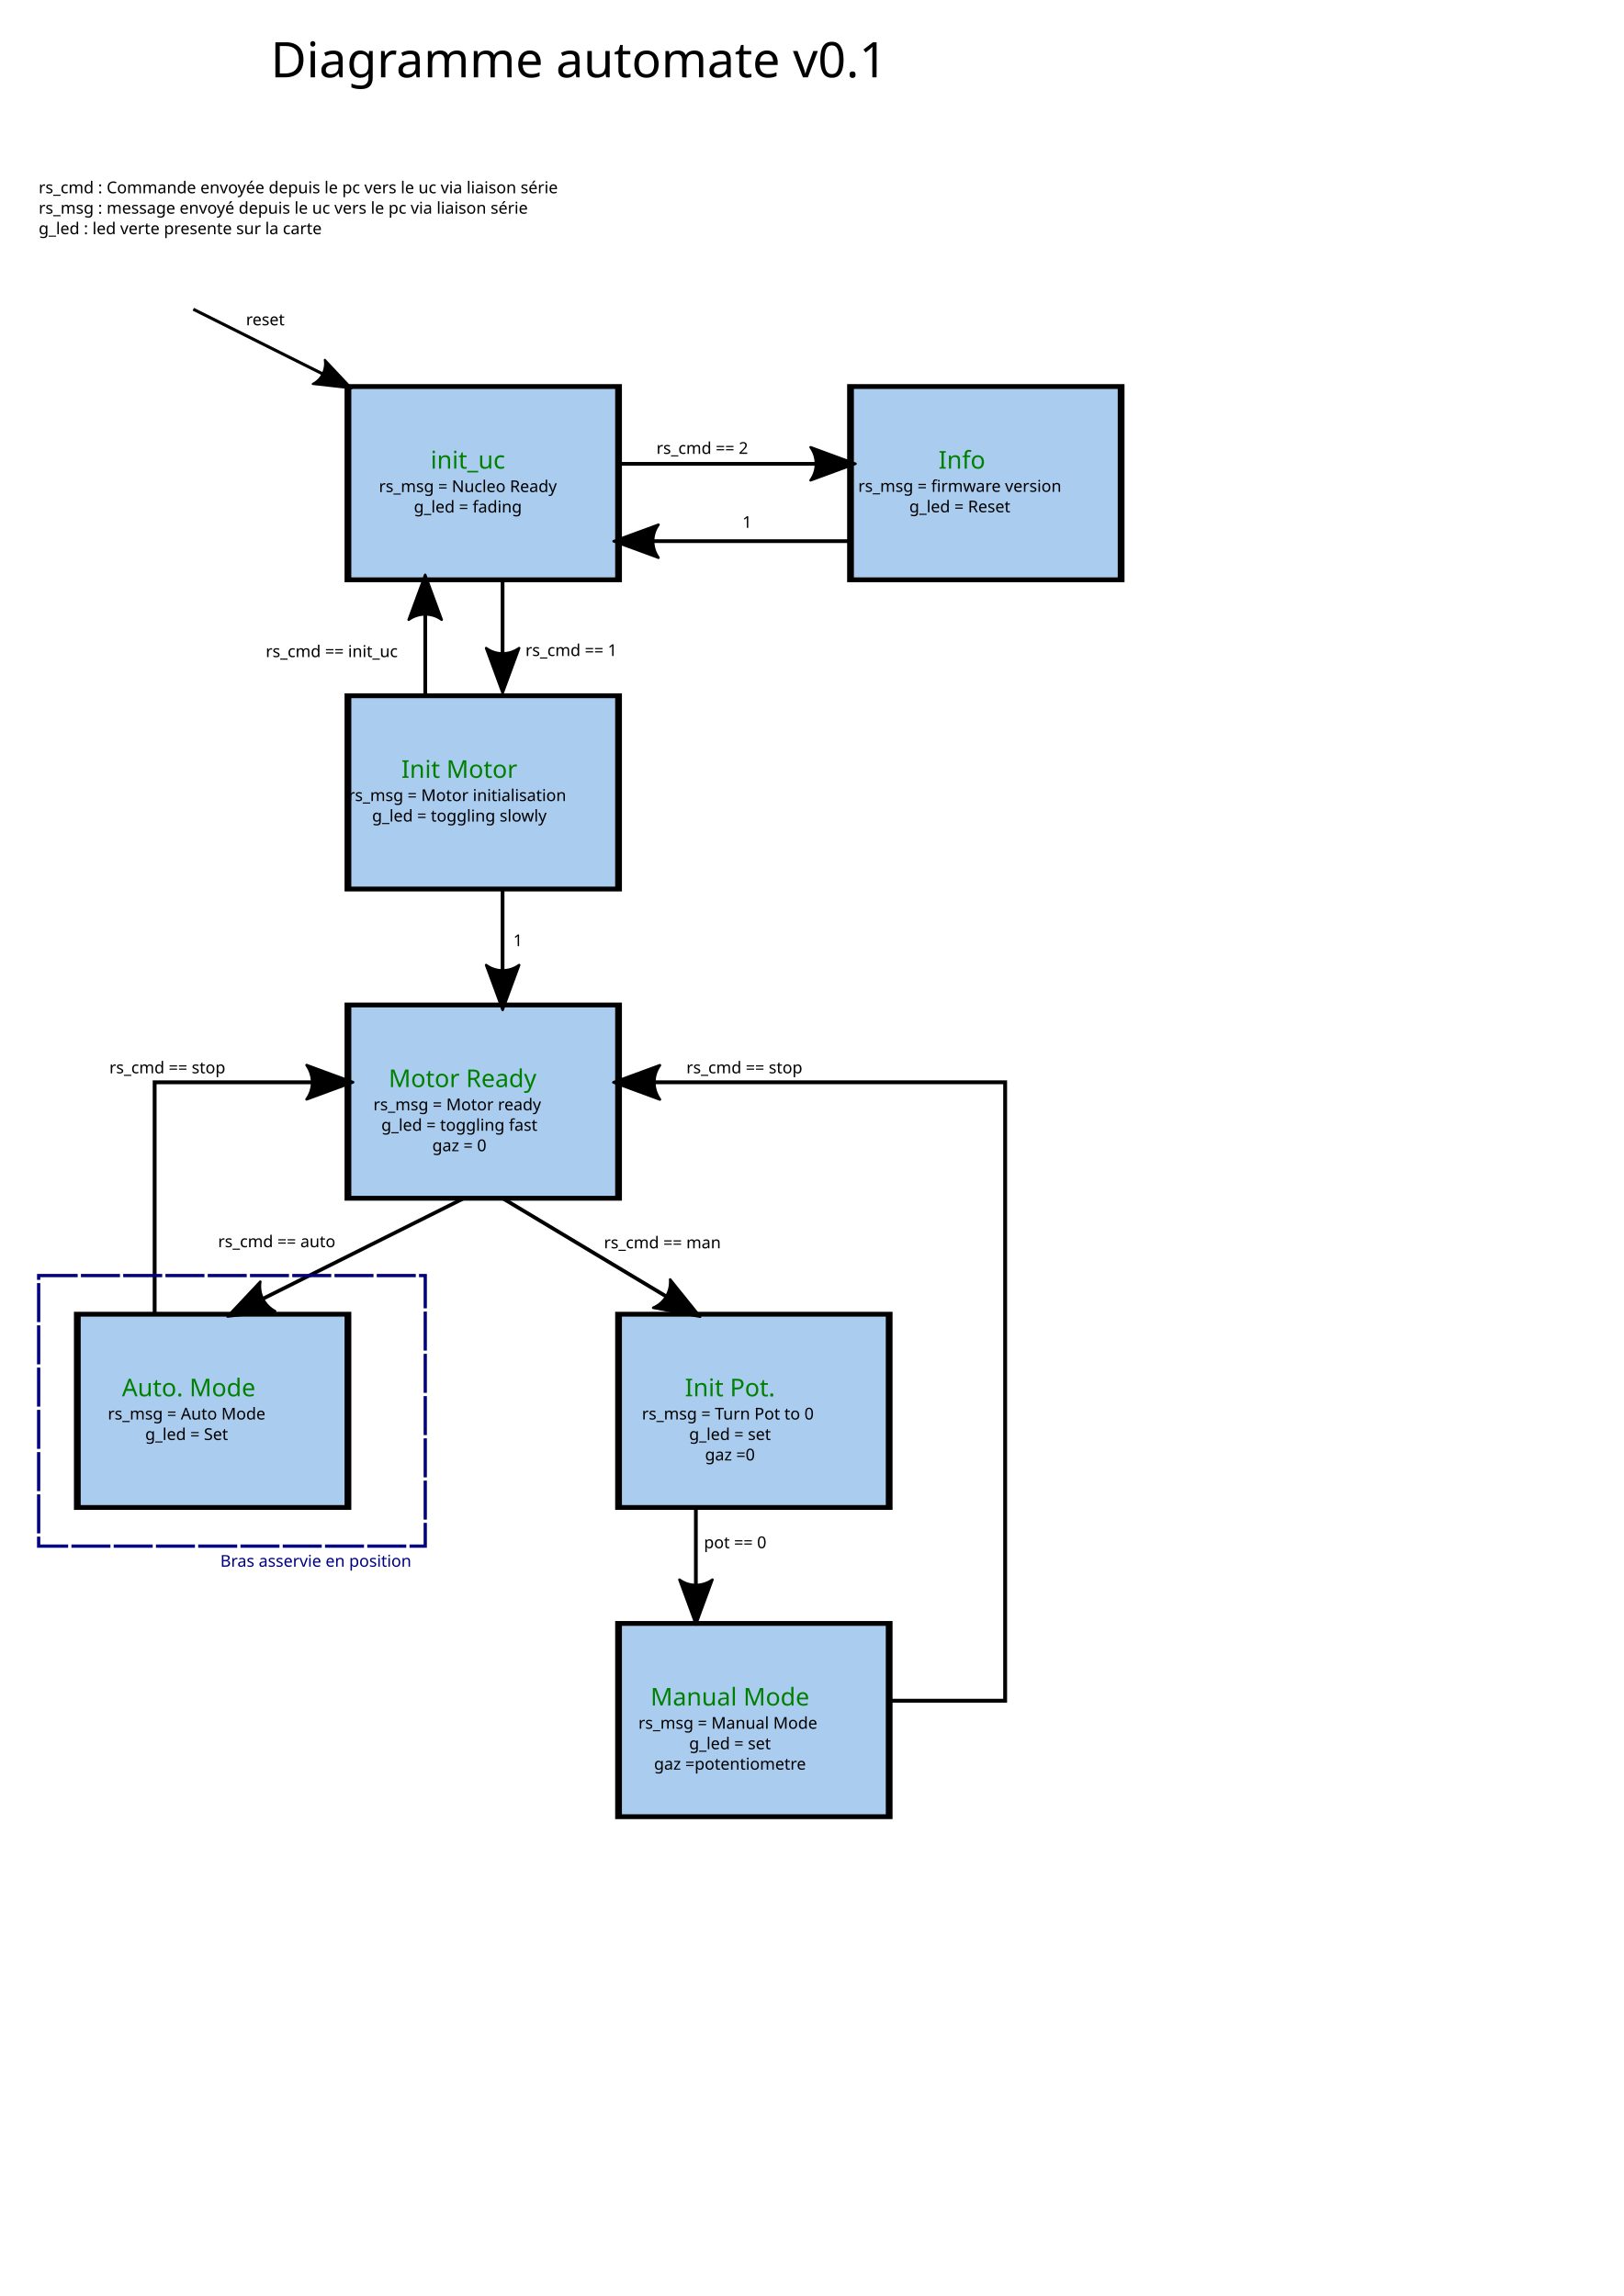
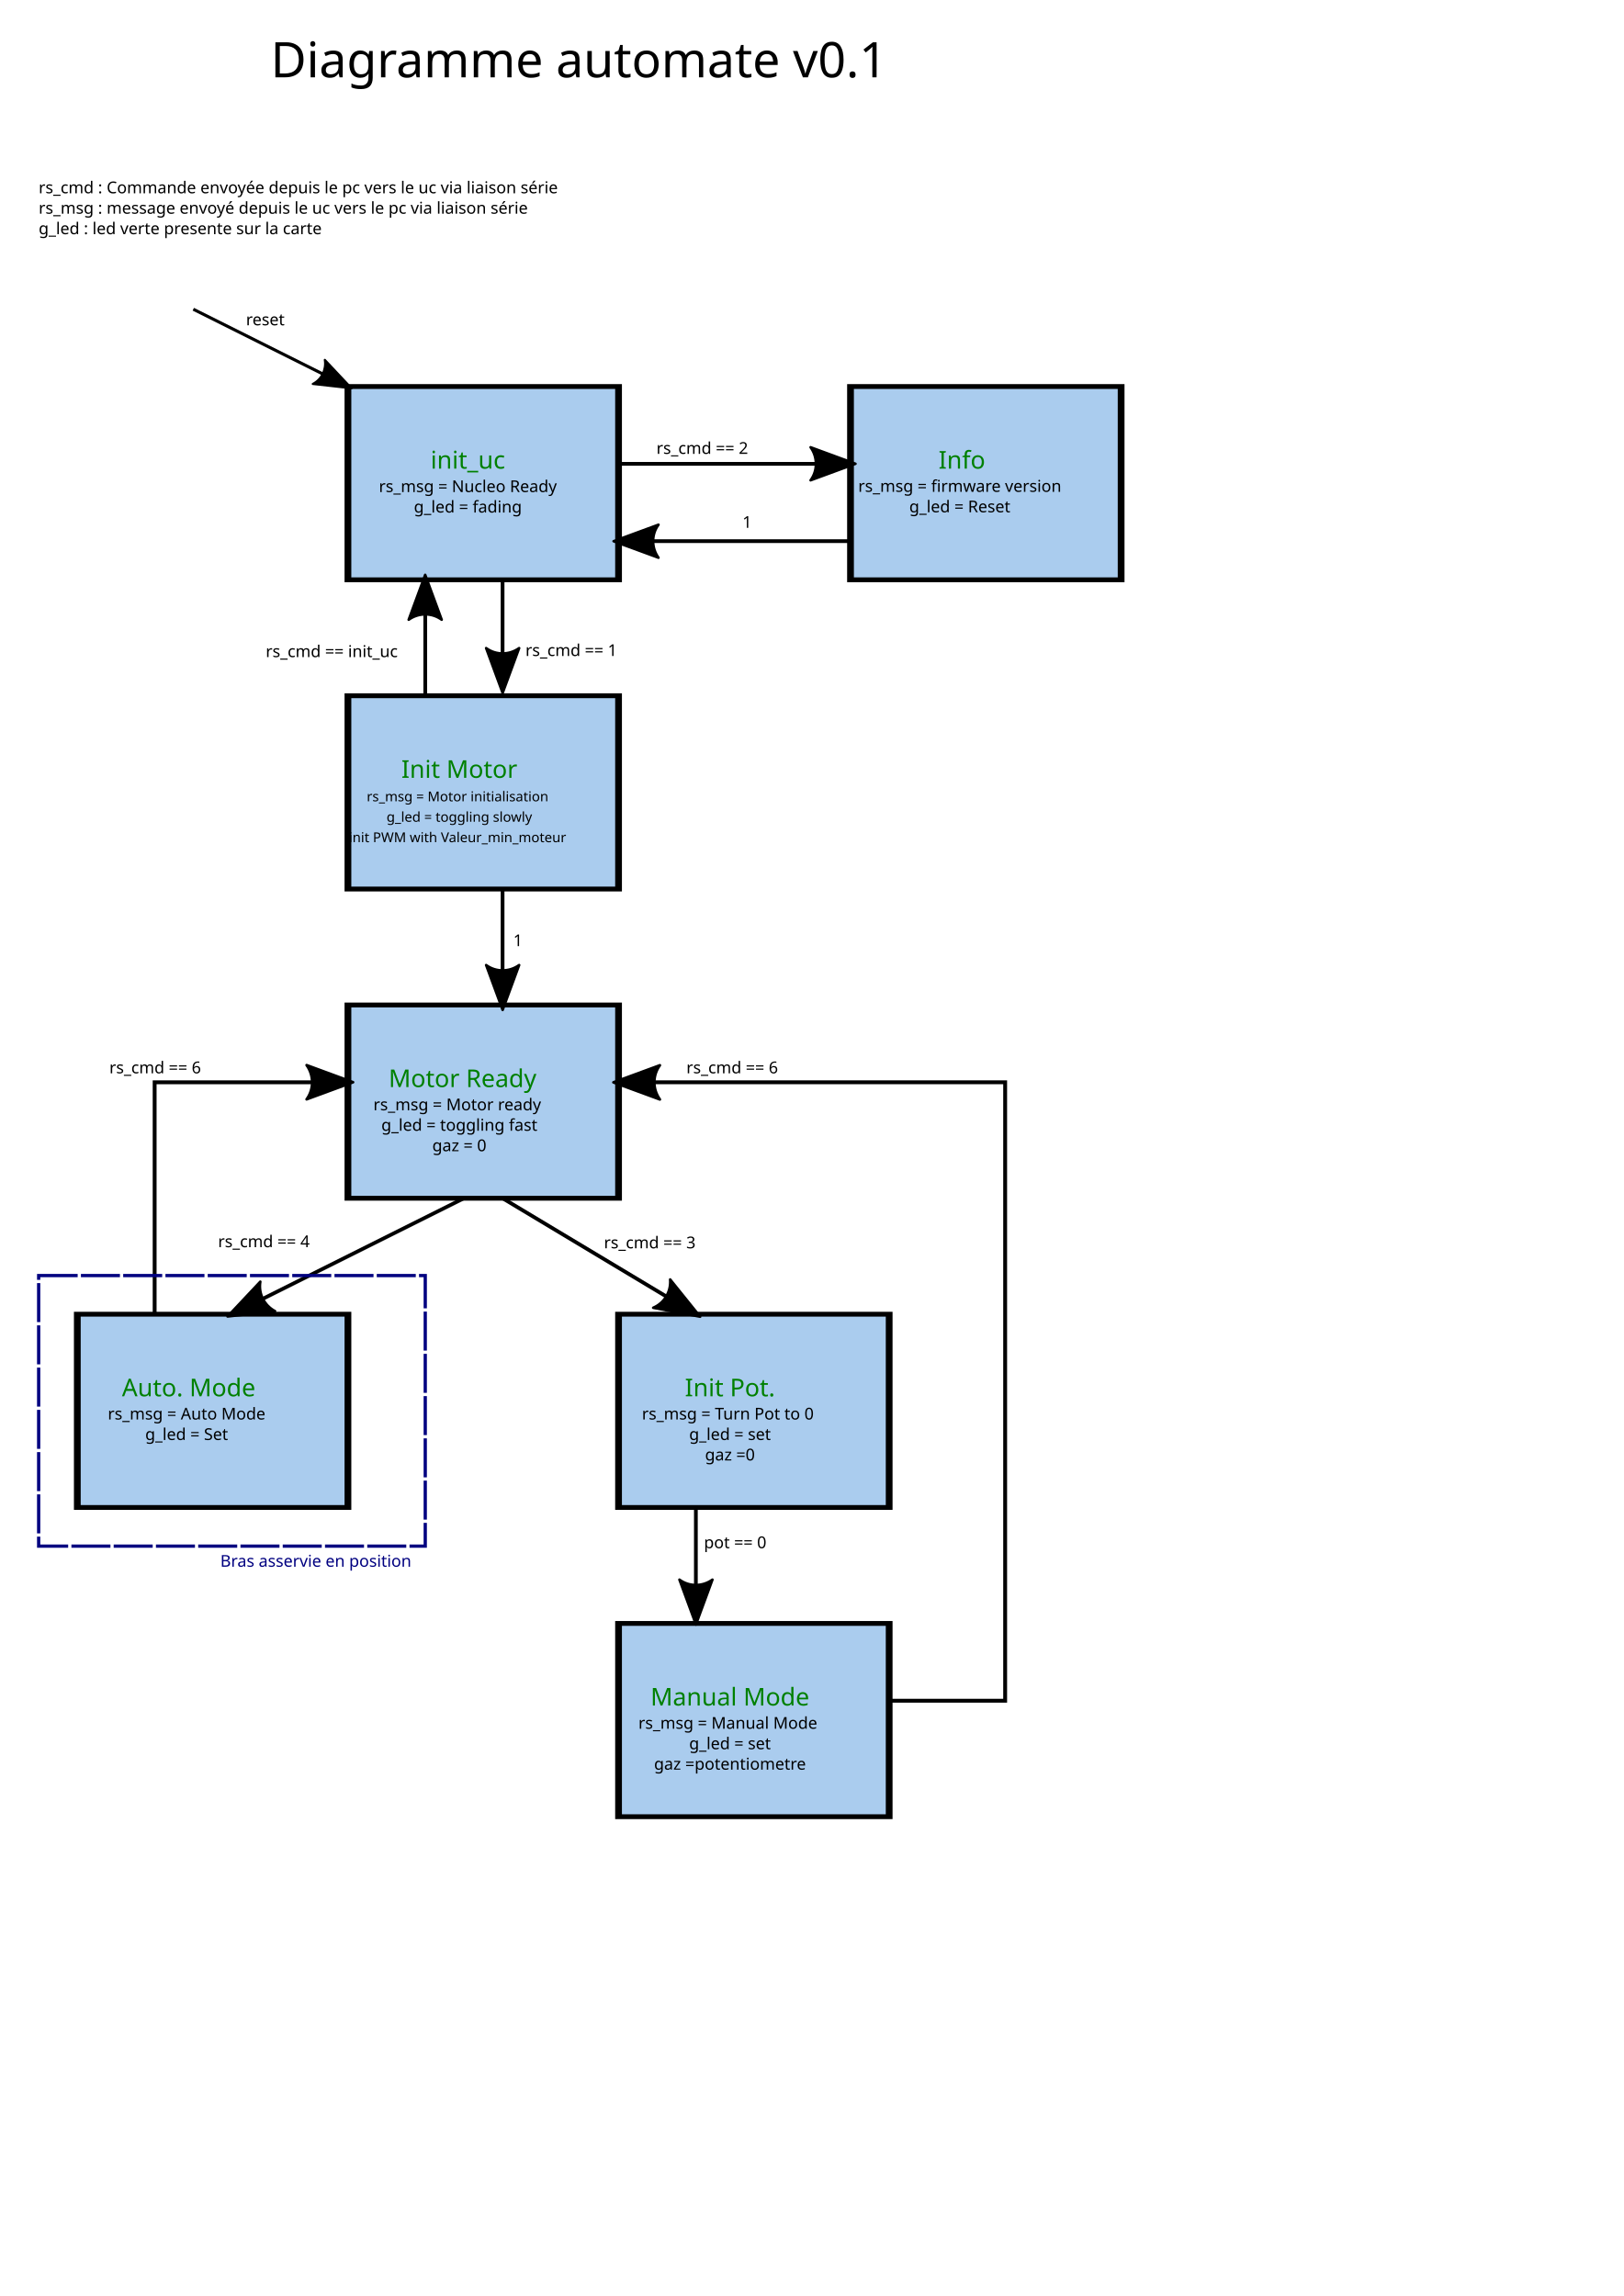
<svg xmlns="http://www.w3.org/2000/svg" xmlns:xlink="http://www.w3.org/1999/xlink" width="420mm" height="594mm" viewBox="0 0 420 594" version="1.1" id="svg5">
  <defs id="defs2">
    <marker style="overflow:visible" id="Arrow2Lend" refX="0" refY="0" orient="auto">
      <path transform="matrix(-1.1,0,0,-1.1,-1.1,0)" d="M 8.719,4.034 -2.207,0.016 8.719,-4.002 c -1.745,2.372 -1.735,5.617 -6e-7,8.035 z" style="fill:context-stroke;fill-rule:evenodd;stroke:context-stroke;stroke-width:0.625;stroke-linejoin:round" id="path7502" />
    </marker>
    <marker style="overflow:visible" id="marker7866" refX="0" refY="0" orient="auto">
      <path transform="matrix(-0.8,0,0,-0.8,-10,0)" style="fill:context-stroke;fill-rule:evenodd;stroke:context-stroke;stroke-width:1pt" d="M 0,0 5,-5 -12.5,0 5,5 Z" id="path7864" />
    </marker>
    <marker style="overflow:visible" id="Arrow1Lend" refX="0" refY="0" orient="auto">
      <path transform="matrix(-0.8,0,0,-0.8,-10,0)" style="fill:context-stroke;fill-rule:evenodd;stroke:context-stroke;stroke-width:1pt" d="M 0,0 5,-5 -12.5,0 5,5 Z" id="path7484" />
    </marker>
    <symbol id="AuxillaryOp">
      <rect x="9.26" y="9.26" width="21.167" height="21.167" style="stroke-width:0.529" id="rect303" />
    </symbol>
    <marker style="overflow:visible" id="Arrow2Lend-8" refX="0" refY="0" orient="auto">
      <path transform="matrix(-1.1,0,0,-1.1,-1.1,0)" d="M 8.719,4.034 -2.207,0.016 8.719,-4.002 c -1.745,2.372 -1.735,5.617 -6e-7,8.035 z" style="fill:context-stroke;fill-rule:evenodd;stroke:context-stroke;stroke-width:0.625;stroke-linejoin:round" id="path7502-7" />
    </marker>
    <marker style="overflow:visible" id="Arrow2Lend-8-9" refX="0" refY="0" orient="auto">
      <path transform="matrix(-1.1,0,0,-1.1,-1.1,0)" d="M 8.719,4.034 -2.207,0.016 8.719,-4.002 c -1.745,2.372 -1.735,5.617 -6e-7,8.035 z" style="fill:context-stroke;fill-rule:evenodd;stroke:context-stroke;stroke-width:0.625;stroke-linejoin:round" id="path7502-7-6" />
    </marker>
    <marker style="overflow:visible" id="Arrow2Lend-2" refX="0" refY="0" orient="auto">
      <path transform="matrix(-1.1,0,0,-1.1,-1.1,0)" d="M 8.719,4.034 -2.207,0.016 8.719,-4.002 c -1.745,2.372 -1.735,5.617 -6e-7,8.035 z" style="fill:context-stroke;fill-rule:evenodd;stroke:context-stroke;stroke-width:0.625;stroke-linejoin:round" id="path7502-6" />
    </marker>
    <marker style="overflow:visible" id="Arrow2Lend-85" refX="0" refY="0" orient="auto">
      <path transform="matrix(-1.1,0,0,-1.1,-1.1,0)" d="M 8.719,4.034 -2.207,0.016 8.719,-4.002 c -1.745,2.372 -1.735,5.617 -6e-7,8.035 z" style="fill:context-stroke;fill-rule:evenodd;stroke:#000000;stroke-width:0.625;stroke-linejoin:round;stroke-opacity:1" id="path7502-9" />
    </marker>
    <marker style="overflow:visible" id="Arrow2Lend-2-1" refX="0" refY="0" orient="auto">
      <path transform="matrix(-1.1,0,0,-1.1,-1.1,0)" d="M 8.719,4.034 -2.207,0.016 8.719,-4.002 c -1.745,2.372 -1.735,5.617 -6e-7,8.035 z" style="fill:context-stroke;fill-rule:evenodd;stroke:context-stroke;stroke-width:0.625;stroke-linejoin:round" id="path7502-6-1" />
    </marker>
    <marker style="overflow:visible" id="Arrow2Lend-2-4" refX="0" refY="0" orient="auto">
      <path transform="matrix(-1.1,0,0,-1.1,-1.1,0)" d="M 8.719,4.034 -2.207,0.016 8.719,-4.002 c -1.745,2.372 -1.735,5.617 -6e-7,8.035 z" style="fill:context-stroke;fill-rule:evenodd;stroke:context-stroke;stroke-width:0.625;stroke-linejoin:round" id="path7502-6-4" />
    </marker>
    <marker style="overflow:visible" id="Arrow2Lend-1" refX="0" refY="0" orient="auto">
      <path transform="matrix(-1.1,0,0,-1.1,-1.1,0)" d="M 8.719,4.034 -2.207,0.016 8.719,-4.002 c -1.745,2.372 -1.735,5.617 -6e-7,8.035 z" style="fill:context-stroke;fill-rule:evenodd;stroke:context-stroke;stroke-width:0.625;stroke-linejoin:round" id="path7502-2" />
    </marker>
    <marker style="overflow:visible" id="Arrow2Lend-15" refX="0" refY="0" orient="auto">
      <path transform="matrix(-1.1,0,0,-1.1,-1.1,0)" d="M 8.719,4.034 -2.207,0.016 8.719,-4.002 c -1.745,2.372 -1.735,5.617 -6e-7,8.035 z" style="fill:context-stroke;fill-rule:evenodd;stroke:context-stroke;stroke-width:0.625;stroke-linejoin:round" id="path7502-8" />
    </marker>
    <marker style="overflow:visible" id="Arrow2Lend-8-9-4" refX="0" refY="0" orient="auto">
      <path transform="matrix(-1.1,0,0,-1.1,-1.1,0)" d="M 8.719,4.034 -2.207,0.016 8.719,-4.002 c -1.745,2.372 -1.735,5.617 -6e-7,8.035 z" style="fill:context-stroke;fill-rule:evenodd;stroke:context-stroke;stroke-width:0.625;stroke-linejoin:round" id="path7502-7-6-3" />
    </marker>
    <marker style="overflow:visible" id="Arrow2Lend-85-5" refX="0" refY="0" orient="auto">
      <path transform="matrix(-1.1,0,0,-1.1,-1.1,0)" d="M 8.719,4.034 -2.207,0.016 8.719,-4.002 c -1.745,2.372 -1.735,5.617 -6e-7,8.035 z" style="fill:context-stroke;fill-rule:evenodd;stroke:#000000;stroke-width:0.625;stroke-linejoin:round;stroke-opacity:1" id="path7502-9-2" />
    </marker>
  </defs>
  <g id="layer1">
    <use xlink:href="#AuxillaryOp" style="fill:#aaccee;stroke:#000000" id="use743" x="0" y="0" width="100%" height="100%" transform="matrix(3.307087,0,0,2.362205,59.375,78.125)" />
    <text xml:space="preserve" style="font-style:normal;font-weight:normal;font-size:4.233px;line-height:1.25;font-family:sans-serif;text-align:center;text-anchor:middle;fill:#000000;fill-opacity:1;stroke:none;stroke-width:0.265;stroke-opacity:1" x="124.872" y="121.238" id="text10516">
      <tspan id="tspan10514" style="font-size:6.35px;text-align:center;text-anchor:middle;fill:#008000;stroke:none;stroke-width:0.265;stroke-opacity:1" x="124.872" y="121.238">init_uc</tspan>
      <tspan style="font-size:4.233px;text-align:center;text-anchor:middle;stroke:none;stroke-width:0.265;stroke-opacity:1" x="124.872" y="127.302" id="tspan31743">rs_msg = Nucleo Ready</tspan>
      <tspan style="font-size:4.233px;text-align:center;text-anchor:middle;stroke:none;stroke-width:0.265;stroke-opacity:1" x="124.872" y="132.594" id="tspan27677">g_led = fading</tspan>
      <tspan style="font-size:4.233px;text-align:center;text-anchor:middle;stroke:none;stroke-width:0.265;stroke-opacity:1" x="124.872" y="137.886" id="tspan27679" />
      <tspan style="font-size:4.233px;text-align:center;text-anchor:middle;stroke:none;stroke-width:0.265;stroke-opacity:1" x="124.872" y="143.177" id="tspan27675" />
    </text>
    <text xml:space="preserve" style="font-size:4.233px;line-height:1.25;font-family:sans-serif;stroke-width:0.265" x="135.911" y="169.708" id="text120325">
      <tspan id="tspan120323" style="stroke-width:0.265" x="135.911" y="169.708">rs_cmd == 1</tspan>
    </text>
    <text xml:space="preserve" style="font-size:4.233px;line-height:1.25;font-family:sans-serif;stroke-width:0.265" x="132.767" y="244.774" id="text120325-06">
      <tspan id="tspan120323-82" style="stroke-width:0.265" x="132.767" y="244.774">1</tspan>
    </text>
    <text xml:space="preserve" style="font-size:4.233px;line-height:1.25;font-family:sans-serif;stroke-width:0.265" x="169.793" y="117.424" id="text120325-0">
      <tspan id="tspan120323-9" style="stroke-width:0.265" x="169.793" y="117.424">rs_cmd == 2</tspan>
    </text>
    <text xml:space="preserve" style="font-size:4.233px;line-height:1.25;font-family:sans-serif;stroke-width:0.265" x="68.731" y="170" id="text120325-1">
      <tspan id="tspan120323-8" style="stroke-width:0.265" x="68.731" y="170">rs_cmd == init_uc</tspan>
    </text>
    <text xml:space="preserve" style="font-size:4.233px;line-height:1.25;font-family:sans-serif;stroke-width:0.265" x="56.394" y="322.661" id="text120325-1-0">
-       <tspan id="tspan120323-8-5" style="stroke-width:0.265" x="56.394" y="322.661">rs_cmd == auto</tspan>
+       <tspan id="tspan120323-8-5" style="stroke-width:0.265" x="56.394" y="322.661">rs_cmd == 4</tspan>
    </text>
    <text xml:space="preserve" style="font-size:4.233px;line-height:1.25;font-family:sans-serif;stroke-width:0.265" x="28.285" y="277.679" id="text120325-1-0-2">
-       <tspan id="tspan120323-8-5-4" style="stroke-width:0.265" x="28.285" y="277.679">rs_cmd == stop</tspan>
+       <tspan id="tspan120323-8-5-4" style="stroke-width:0.265" x="28.285" y="277.679">rs_cmd == 6</tspan>
    </text>
    <text xml:space="preserve" style="font-size:4.233px;line-height:1.25;font-family:sans-serif;stroke-width:0.265" x="177.541" y="277.679" id="text120325-1-0-2-2">
-       <tspan id="tspan120323-8-5-4-4" style="stroke-width:0.265" x="177.541" y="277.679">rs_cmd == stop</tspan>
+       <tspan id="tspan120323-8-5-4-4" style="stroke-width:0.265" x="177.541" y="277.679">rs_cmd == 6</tspan>
    </text>
    <text xml:space="preserve" style="font-size:4.233px;line-height:1.25;font-family:sans-serif;stroke-width:0.265" x="182.085" y="400.535" id="text120325-1-0-2-2-8">
      <tspan id="tspan120323-8-5-4-4-9" style="stroke-width:0.265" x="182.085" y="400.535">pot == 0</tspan>
    </text>
    <text xml:space="preserve" style="font-size:4.233px;line-height:1.25;font-family:sans-serif;stroke-width:0.265" x="156.219" y="322.953" id="text120325-1-0-4">
-       <tspan id="tspan120323-8-5-7" style="stroke-width:0.265" x="156.219" y="322.953">rs_cmd == man</tspan>
+       <tspan id="tspan120323-8-5-7" style="stroke-width:0.265" x="156.219" y="322.953">rs_cmd == 3</tspan>
    </text>
    <text xml:space="preserve" style="font-size:12.7px;line-height:1.25;font-family:sans-serif;stroke-width:0.265" x="70" y="20" id="text152107">
      <tspan id="tspan152105" style="stroke-width:0.265" x="70" y="20">Diagramme automate v0.1</tspan>
    </text>
    <text xml:space="preserve" style="font-size:4.233px;line-height:1.25;font-family:sans-serif;stroke-width:0.265" x="10" y="50" id="text155315">
      <tspan id="tspan155313" style="stroke-width:0.265" x="10" y="50">rs_cmd : Commande envoyée depuis le pc vers le uc via liaison série</tspan>
      <tspan style="stroke-width:0.265" x="10" y="55.292" id="tspan166393">rs_msg : message envoyé depuis le uc vers le pc via liaison série</tspan>
      <tspan style="stroke-width:0.265" x="10" y="60.583" id="tspan166395">g_led : led verte presente sur la carte</tspan>
    </text>
    <g id="g62138" transform="translate(70,70)">
      <g id="g43373-8" transform="translate(-1.4916978e-6,70)">
        <use xlink:href="#AuxillaryOp" style="fill:#aaccee;stroke:#000000" id="use743-7" x="0" y="0" width="100%" height="100%" transform="matrix(3.307087,0,0,2.362205,-10.625,18.125)" />
        <text xml:space="preserve" style="font-style:normal;font-weight:normal;font-size:4.233px;line-height:1.25;font-family:sans-serif;text-align:center;text-anchor:middle;fill:#000000;fill-opacity:1;stroke:none;stroke-width:0.265;stroke-opacity:1" x="54.872" y="61.238" id="text10516-3">
          <tspan id="tspan10514-2" style="font-size:6.35px;text-align:center;text-anchor:middle;fill:#008000;stroke:none;stroke-width:0.265;stroke-opacity:1" x="54.872" y="61.238">Init Motor</tspan>
-           <tspan style="font-size:4.233px;text-align:center;text-anchor:middle;stroke:none;stroke-width:0.265;stroke-opacity:1" x="54.872" y="67.244" id="tspan31743-5">rs_msg = Motor initialisation </tspan>
-           <tspan style="font-size:4.233px;text-align:center;text-anchor:middle;stroke:none;stroke-width:0.265;stroke-opacity:1" x="54.872" y="72.536" id="tspan27677-6">g_led = toggling slowly</tspan>
-           <tspan style="font-size:4.233px;text-align:center;text-anchor:middle;stroke:none;stroke-width:0.265;stroke-opacity:1" x="54.872" y="77.827" id="tspan27679-5" />
-           <tspan style="font-size:4.233px;text-align:center;text-anchor:middle;stroke:none;stroke-width:0.265;stroke-opacity:1" x="54.872" y="83.119" id="tspan27675-1" />
+           <tspan style="font-size:3.528px;text-align:center;text-anchor:middle;stroke:none;stroke-width:0.265;stroke-opacity:1" x="54.872" y="67.302" id="tspan31743-5">rs_msg = Motor initialisation </tspan>
+           <tspan style="font-size:3.528px;text-align:center;text-anchor:middle;stroke:none;stroke-width:0.265;stroke-opacity:1" x="54.872" y="72.594" id="tspan27677-6">g_led = toggling slowly</tspan>
+           <tspan style="font-size:3.528px;text-align:center;text-anchor:middle;stroke:none;stroke-width:0.265;stroke-opacity:1" x="54.872" y="77.886" id="tspan1075">init PWM with Valeur_min_moteur </tspan>
+           <tspan style="font-size:4.233px;text-align:center;text-anchor:middle;stroke:none;stroke-width:0.265;stroke-opacity:1" x="54.872" y="83.177" id="tspan27679-5" />
+           <tspan style="font-size:4.233px;text-align:center;text-anchor:middle;stroke:none;stroke-width:0.265;stroke-opacity:1" x="54.872" y="88.469" id="tspan27675-1" />
        </text>
      </g>
    </g>
    <g id="g62138-5" transform="translate(70,150)">
      <g id="g43373-8-3" transform="translate(-1.4916978e-6,70)">
        <use xlink:href="#AuxillaryOp" style="fill:#aaccee;stroke:#000000" id="use743-7-7" x="0" y="0" width="100%" height="100%" transform="matrix(3.307087,0,0,2.362205,-10.625,18.125)" />
        <text xml:space="preserve" style="font-style:normal;font-weight:normal;font-size:4.233px;line-height:1.25;font-family:sans-serif;text-align:center;text-anchor:middle;fill:#000000;fill-opacity:1;stroke:none;stroke-width:0.265;stroke-opacity:1" x="54.872" y="61.238" id="text10516-3-3">
          <tspan id="tspan10514-2-7" style="font-size:6.35px;text-align:center;text-anchor:middle;fill:#008000;stroke:none;stroke-width:0.265;stroke-opacity:1" x="54.872" y="61.238"> Motor Ready</tspan>
          <tspan style="font-size:4.233px;text-align:center;text-anchor:middle;stroke:none;stroke-width:0.265;stroke-opacity:1" x="54.872" y="67.244" id="tspan31743-5-94">rs_msg = Motor ready </tspan>
          <tspan style="font-size:4.233px;text-align:center;text-anchor:middle;stroke:none;stroke-width:0.265;stroke-opacity:1" x="54.872" y="72.536" id="tspan27677-6-8">g_led = toggling fast</tspan>
          <tspan style="font-size:4.233px;text-align:center;text-anchor:middle;stroke:none;stroke-width:0.265;stroke-opacity:1" x="54.872" y="77.827" id="tspan187674">gaz = 0</tspan>
          <tspan style="font-size:4.233px;text-align:center;text-anchor:middle;stroke:none;stroke-width:0.265;stroke-opacity:1" x="54.872" y="83.119" id="tspan27679-5-6" />
          <tspan style="font-size:4.233px;text-align:center;text-anchor:middle;stroke:none;stroke-width:0.265;stroke-opacity:1" x="54.872" y="88.411" id="tspan27675-1-5" />
        </text>
      </g>
    </g>
    <g id="g43373-8-8" transform="translate(140,380)">
      <g id="g62048">
        <use xlink:href="#AuxillaryOp" style="fill:#aaccee;stroke:#000000" id="use743-7-0" x="0" y="0" width="100%" height="100%" transform="matrix(3.307087,0,0,2.362205,-10.625,18.125)" />
        <text xml:space="preserve" style="font-style:normal;font-weight:normal;font-size:4.233px;line-height:1.25;font-family:sans-serif;text-align:center;text-anchor:middle;fill:#000000;fill-opacity:1;stroke:none;stroke-width:0.265;stroke-opacity:1" x="54.872" y="61.238" id="text10516-3-6">
          <tspan id="tspan10514-2-0" style="font-size:6.35px;text-align:center;text-anchor:middle;fill:#008000;stroke:none;stroke-width:0.265;stroke-opacity:1" x="54.872" y="61.238">Manual Mode</tspan>
          <tspan style="font-size:4.233px;text-align:center;text-anchor:middle;stroke:none;stroke-width:0.265;stroke-opacity:1" x="54.872" y="67.244" id="tspan31743-5-9">rs_msg = Manual Mode </tspan>
          <tspan style="font-size:4.233px;text-align:center;text-anchor:middle;stroke:none;stroke-width:0.265;stroke-opacity:1" x="54.872" y="72.536" id="tspan27677-6-6">g_led = set</tspan>
          <tspan style="font-size:4.233px;text-align:center;text-anchor:middle;stroke:none;stroke-width:0.265;stroke-opacity:1" x="54.872" y="77.827" id="tspan213554">gaz =potentiometre</tspan>
          <tspan style="font-size:4.233px;text-align:center;text-anchor:middle;stroke:none;stroke-width:0.265;stroke-opacity:1" x="54.872" y="83.119" id="tspan27679-5-9" />
          <tspan style="font-size:4.233px;text-align:center;text-anchor:middle;stroke:none;stroke-width:0.265;stroke-opacity:1" x="54.872" y="88.411" id="tspan27675-1-1" />
        </text>
      </g>
    </g>
    <g id="g43373-8-8-7" transform="translate(140,300)">
      <g id="g62048-7">
        <use xlink:href="#AuxillaryOp" style="fill:#aaccee;stroke:#000000" id="use743-7-0-5" x="0" y="0" width="100%" height="100%" transform="matrix(3.307087,0,0,2.362205,-10.625,18.125)" />
        <text xml:space="preserve" style="font-style:normal;font-weight:normal;font-size:4.233px;line-height:1.25;font-family:sans-serif;text-align:center;text-anchor:middle;fill:#000000;fill-opacity:1;stroke:none;stroke-width:0.265;stroke-opacity:1" x="54.872" y="61.238" id="text10516-3-6-2">
          <tspan id="tspan10514-2-0-5" style="font-size:6.35px;text-align:center;text-anchor:middle;fill:#008000;stroke:none;stroke-width:0.265;stroke-opacity:1" x="54.872" y="61.238">Init Pot.</tspan>
          <tspan style="font-size:4.233px;text-align:center;text-anchor:middle;stroke:none;stroke-width:0.265;stroke-opacity:1" x="54.872" y="67.244" id="tspan31743-5-9-4">rs_msg = Turn Pot to 0 </tspan>
          <tspan style="font-size:4.233px;text-align:center;text-anchor:middle;stroke:none;stroke-width:0.265;stroke-opacity:1" x="54.872" y="72.536" id="tspan27677-6-6-8">g_led = set</tspan>
          <tspan style="font-size:4.233px;text-align:center;text-anchor:middle;stroke:none;stroke-width:0.265;stroke-opacity:1" x="54.872" y="77.827" id="tspan213554-3">gaz =0</tspan>
          <tspan style="font-size:4.233px;text-align:center;text-anchor:middle;stroke:none;stroke-width:0.265;stroke-opacity:1" x="54.872" y="83.119" id="tspan27679-5-9-4" />
          <tspan style="font-size:4.233px;text-align:center;text-anchor:middle;stroke:none;stroke-width:0.265;stroke-opacity:1" x="54.872" y="88.411" id="tspan27675-1-1-4" />
        </text>
      </g>
    </g>
    <g id="g111023" transform="translate(-99.99997,160)">
      <g id="g110970" transform="translate(100,140)">
        <use xlink:href="#AuxillaryOp" style="fill:#aaccee;stroke:#000000" id="use743-7-0-6" x="0" y="0" width="100%" height="100%" transform="matrix(3.307087,0,0,2.362205,-10.625,18.125)" />
        <text xml:space="preserve" style="font-style:normal;font-weight:normal;font-size:4.233px;line-height:1.25;font-family:sans-serif;text-align:center;text-anchor:middle;fill:#000000;fill-opacity:1;stroke:none;stroke-width:0.265;stroke-opacity:1" x="54.872" y="61.238" id="text10516-3-6-4">
          <tspan id="tspan10514-2-0-8" style="font-size:6.35px;text-align:center;text-anchor:middle;fill:#008000;stroke:none;stroke-width:0.265;stroke-opacity:1" x="54.872" y="61.238">Auto. Mode</tspan>
          <tspan style="font-size:4.233px;text-align:center;text-anchor:middle;stroke:none;stroke-width:0.265;stroke-opacity:1" x="54.872" y="67.244" id="tspan31743-5-9-3">rs_msg = Auto Mode </tspan>
          <tspan style="font-size:4.233px;text-align:center;text-anchor:middle;stroke:none;stroke-width:0.265;stroke-opacity:1" x="54.872" y="72.536" id="tspan27677-6-6-6">g_led = Set </tspan>
          <tspan style="font-size:4.233px;text-align:center;text-anchor:middle;stroke:none;stroke-width:0.265;stroke-opacity:1" x="54.872" y="77.827" id="tspan27679-5-9-6" />
          <tspan style="font-size:4.233px;text-align:center;text-anchor:middle;stroke:none;stroke-width:0.265;stroke-opacity:1" x="54.872" y="83.119" id="tspan27675-1-1-8" />
        </text>
      </g>
    </g>
    <g id="g111013" transform="translate(30,9.999997)">
      <g id="g110961" transform="translate(100,140)">
        <use xlink:href="#AuxillaryOp" style="fill:#aaccee;stroke:#000000" id="use743-7-0-6-3" x="0" y="0" width="100%" height="100%" transform="matrix(3.307087,0,0,2.362205,59.375,-71.875)" />
        <text xml:space="preserve" style="font-style:normal;font-weight:normal;font-size:4.233px;line-height:1.25;font-family:sans-serif;text-align:center;text-anchor:middle;fill:#000000;fill-opacity:1;stroke:none;stroke-width:0.265;stroke-opacity:1" x="124.872" y="-28.762" id="text10516-3-6-4-9">
          <tspan id="tspan10514-2-0-8-8" style="font-size:6.35px;text-align:center;text-anchor:middle;fill:#008000;stroke:none;stroke-width:0.265;stroke-opacity:1" x="124.872" y="-28.762">Info</tspan>
          <tspan style="font-size:4.233px;text-align:center;text-anchor:middle;stroke:none;stroke-width:0.265;stroke-opacity:1" x="124.872" y="-22.756" id="tspan31743-5-9-3-3">rs_msg = firmware version </tspan>
          <tspan style="font-size:4.233px;text-align:center;text-anchor:middle;stroke:none;stroke-width:0.265;stroke-opacity:1" x="124.872" y="-17.464" id="tspan27677-6-6-6-0">g_led = Reset </tspan>
          <tspan style="font-size:4.233px;text-align:center;text-anchor:middle;stroke:none;stroke-width:0.265;stroke-opacity:1" x="124.872" y="-12.173" id="tspan27679-5-9-6-2" />
          <tspan style="font-size:4.233px;text-align:center;text-anchor:middle;stroke:none;stroke-width:0.265;stroke-opacity:1" x="124.872" y="-6.881" id="tspan27675-1-1-8-5" />
        </text>
      </g>
    </g>
    <path style="fill:none;stroke:#000000;stroke-width:0.966;stroke-linecap:butt;stroke-linejoin:miter;stroke-miterlimit:4;stroke-dasharray:none;stroke-opacity:1;marker-end:url(#Arrow2Lend)" d="m 130,150 v 28" id="path111171" />
    <path style="fill:none;stroke:#000000;stroke-width:0.966;stroke-linecap:butt;stroke-linejoin:miter;stroke-miterlimit:4;stroke-dasharray:none;stroke-opacity:1;marker-end:url(#Arrow2Lend-1)" d="m 130,230 v 30" id="path111171-8" />
    <path style="fill:none;stroke:#000000;stroke-width:0.966;stroke-linecap:butt;stroke-linejoin:miter;stroke-miterlimit:4;stroke-dasharray:none;stroke-opacity:1;marker-end:url(#Arrow2Lend-2)" d="M 110,180 V 150" id="path111171-6" />
    <path style="fill:none;stroke:#000000;stroke-width:0.966;stroke-linecap:butt;stroke-linejoin:miter;stroke-miterlimit:4;stroke-dasharray:none;stroke-opacity:1;marker-end:url(#Arrow2Lend-85)" d="m 220,140 h -60" id="path111171-9" />
    <path style="fill:none;stroke:#000000;stroke-width:0.966;stroke-linecap:butt;stroke-linejoin:miter;stroke-miterlimit:4;stroke-dasharray:none;stroke-opacity:1;marker-end:url(#Arrow2Lend-2-1)" d="m 160,120 h 60" id="path111171-6-5" />
    <path style="fill:none;stroke:#000000;stroke-width:0.966;stroke-linecap:butt;stroke-linejoin:miter;stroke-miterlimit:4;stroke-dasharray:none;stroke-opacity:1;marker-end:url(#Arrow2Lend-8)" d="M 120,310 60,340" id="path111171-7" />
    <path style="fill:none;stroke:#000000;stroke-width:0.966;stroke-linecap:butt;stroke-linejoin:miter;stroke-miterlimit:4;stroke-dasharray:none;stroke-opacity:1;marker-end:url(#Arrow2Lend-8-9)" d="m 130,310 50,30" id="path111171-7-6" />
    <text xml:space="preserve" style="font-size:4.233px;line-height:1.25;font-family:sans-serif;stroke-width:0.265" x="192.045" y="136.564" id="text144607">
      <tspan id="tspan144605" style="stroke-width:0.265" x="192.045" y="136.564">1</tspan>
    </text>
    <path style="fill:none;stroke:#000000;stroke-width:1;stroke-linecap:butt;stroke-linejoin:miter;stroke-miterlimit:4;stroke-dasharray:none;stroke-opacity:1;marker-end:url(#Arrow2Lend)" d="M 40,340 V 280 h 50" id="path185695" />
    <path style="fill:none;stroke:#000000;stroke-width:1;stroke-linecap:butt;stroke-linejoin:miter;stroke-miterlimit:4;stroke-dasharray:none;stroke-opacity:1;marker-end:url(#Arrow2Lend-15)" d="m 230,440 h 30 c 0,-53.333 0,-106.667 0,-160 h -100" id="path185695-3" />
    <rect style="fill:none;stroke:#000080;stroke-width:0.841;stroke-miterlimit:4;stroke-dasharray:10.091, 0.841;stroke-dashoffset:0;stroke-opacity:1" id="rect222984" width="100" height="70" x="10" y="330" />
    <text xml:space="preserve" style="font-size:4.233px;line-height:1.25;font-family:sans-serif;fill:#000080;stroke-width:0.265" x="56.99" y="405.327" id="text224410">
      <tspan id="tspan224408" style="fill:#000080;stroke-width:0.265" x="56.99" y="405.327">Bras asservie en position</tspan>
    </text>
    <path style="font-variation-settings:normal;opacity:1;vector-effect:none;fill:none;fill-opacity:1;stroke:#000000;stroke-width:0.966;stroke-linecap:butt;stroke-linejoin:miter;stroke-miterlimit:4;stroke-dasharray:none;stroke-dashoffset:0;stroke-opacity:1;-inkscape-stroke:none;marker-end:url(#Arrow2Lend-8-9);stop-color:#000000;stop-opacity:1" d="m 180,390 c 0,9.667 0,19.333 0,29" id="path236872" />
    <path style="fill:none;stroke:#000000;stroke-width:0.789;stroke-linecap:butt;stroke-linejoin:miter;stroke-miterlimit:4;stroke-dasharray:none;stroke-opacity:1;marker-end:url(#Arrow2Lend-85-5)" d="m 50,80 40,20" id="path111171-9-2" />
    <text xml:space="preserve" style="font-size:4.233px;line-height:1.25;font-family:sans-serif;stroke-width:0.265" x="63.628" y="84.16" id="text120325-0-2">
      <tspan id="tspan120323-9-7" style="stroke-width:0.265" x="63.628" y="84.16">reset</tspan>
    </text>
  </g>
</svg>
